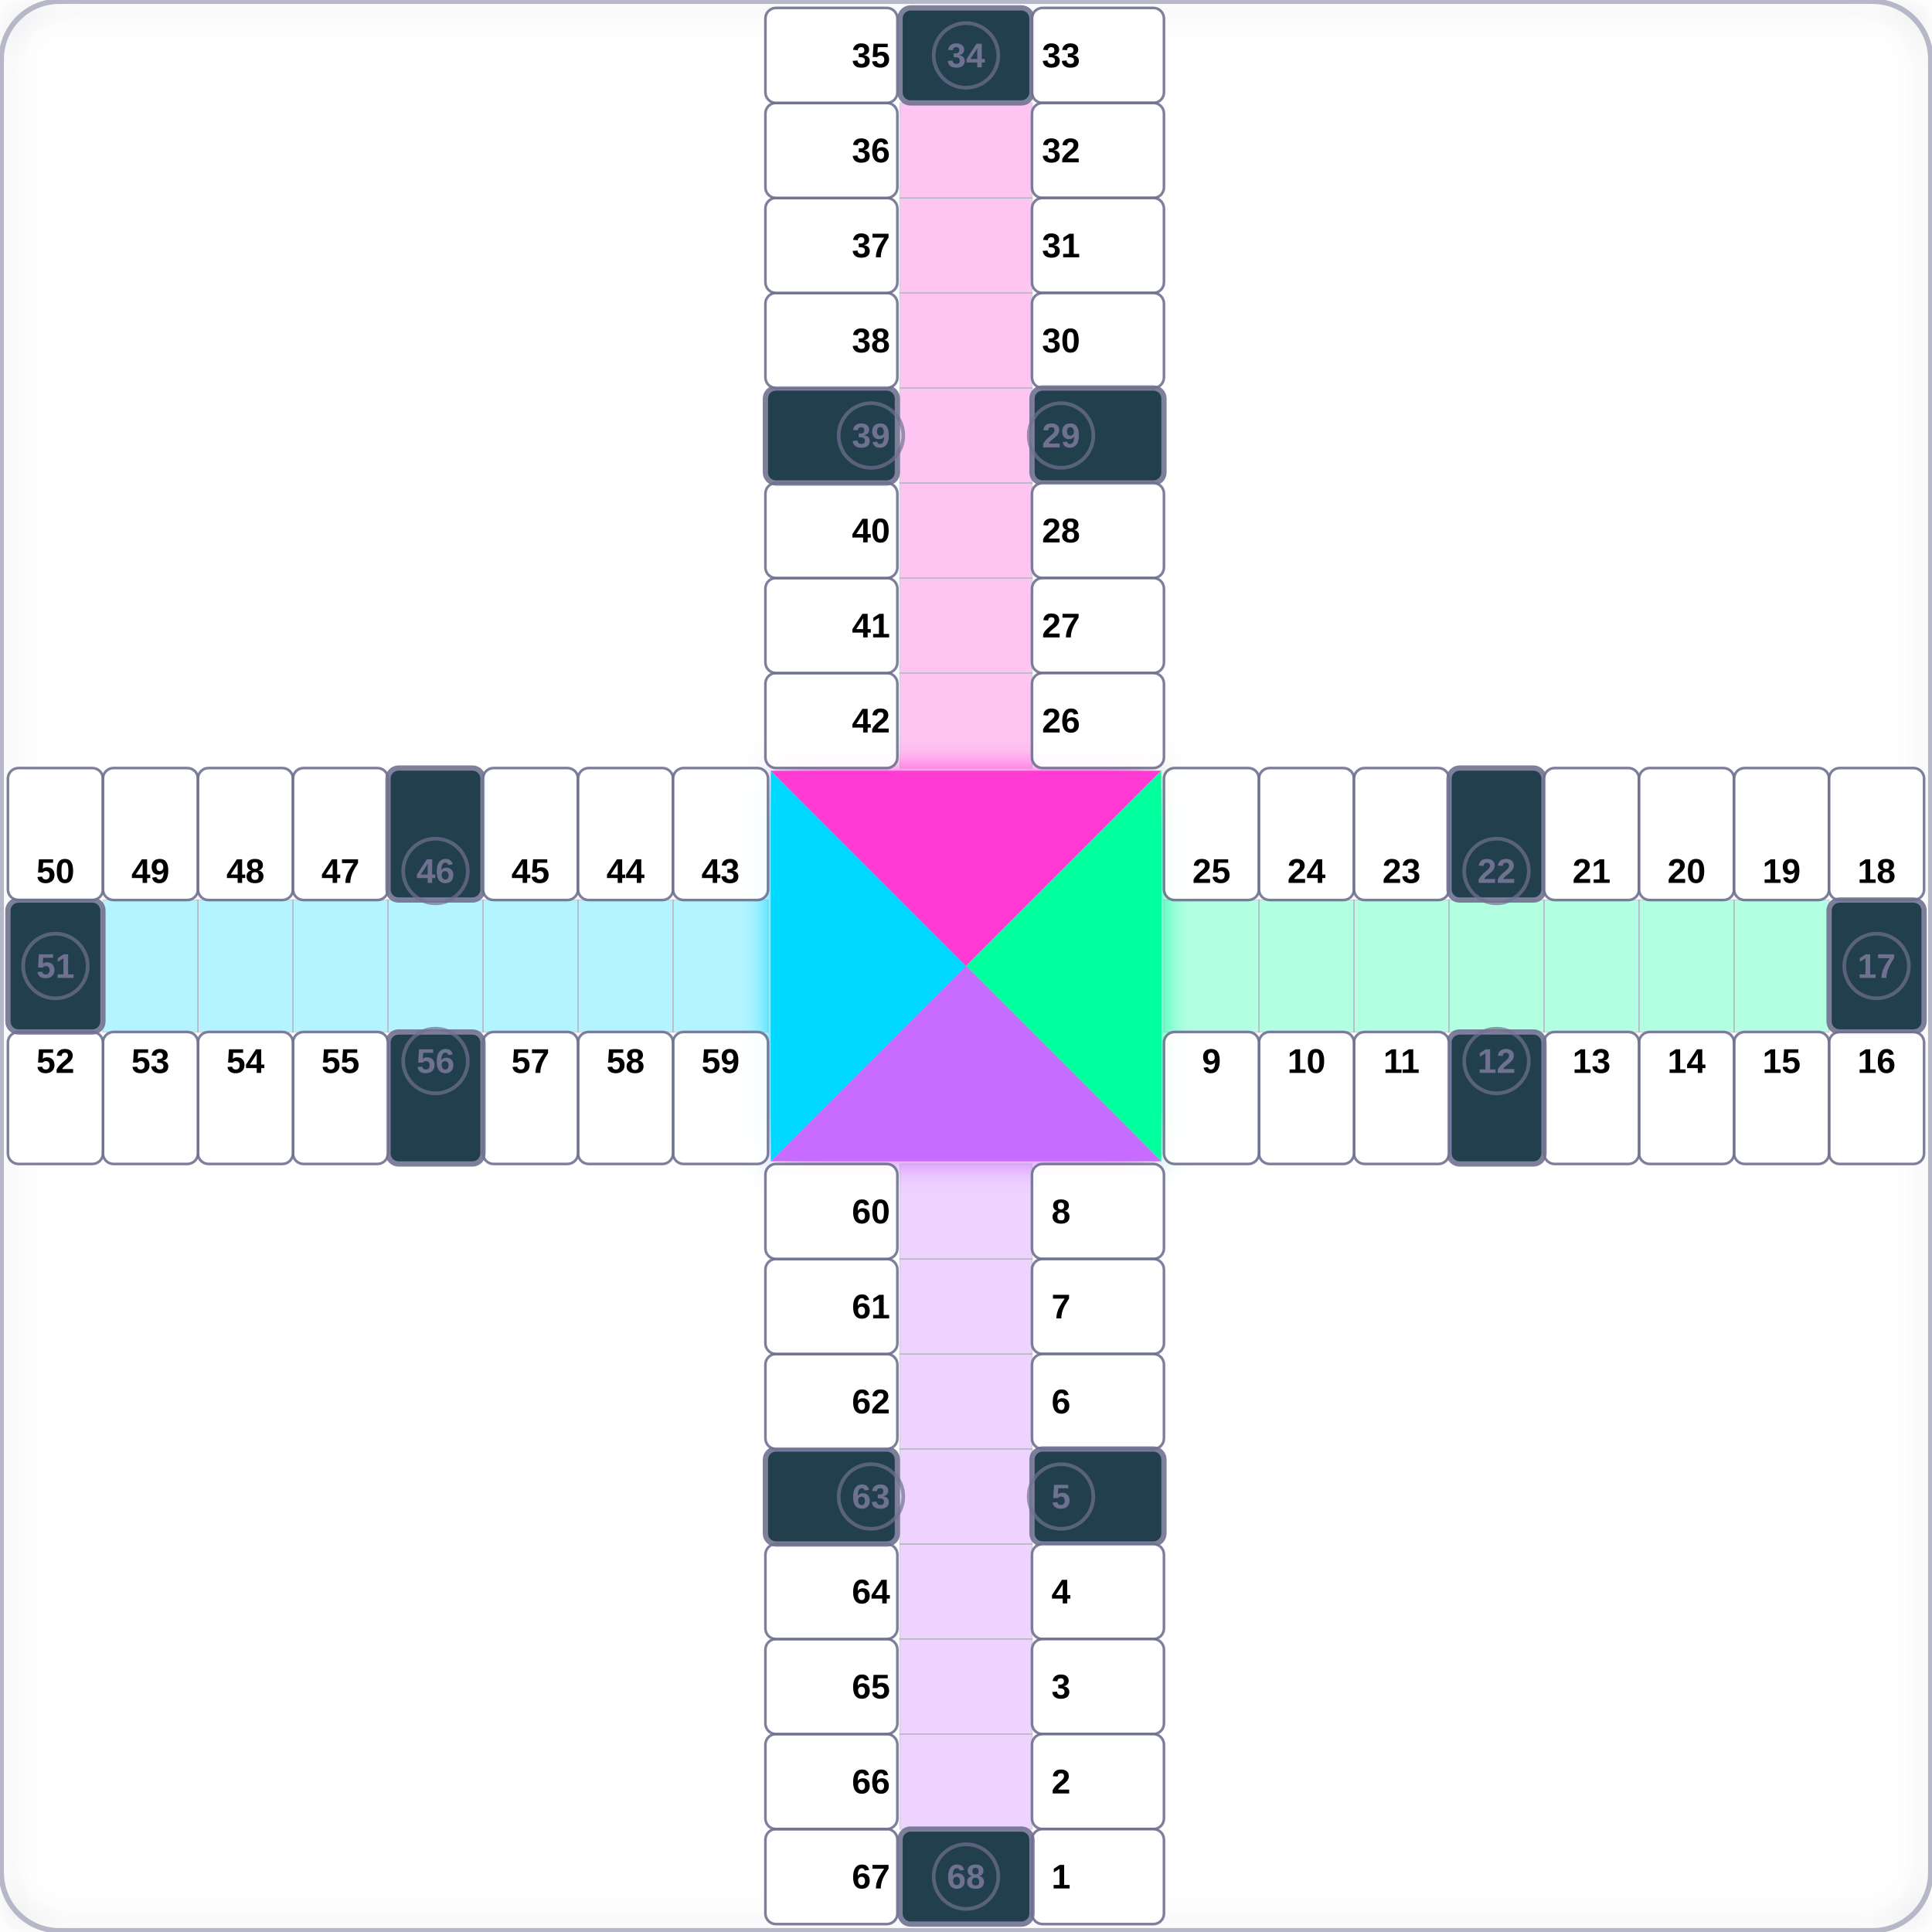
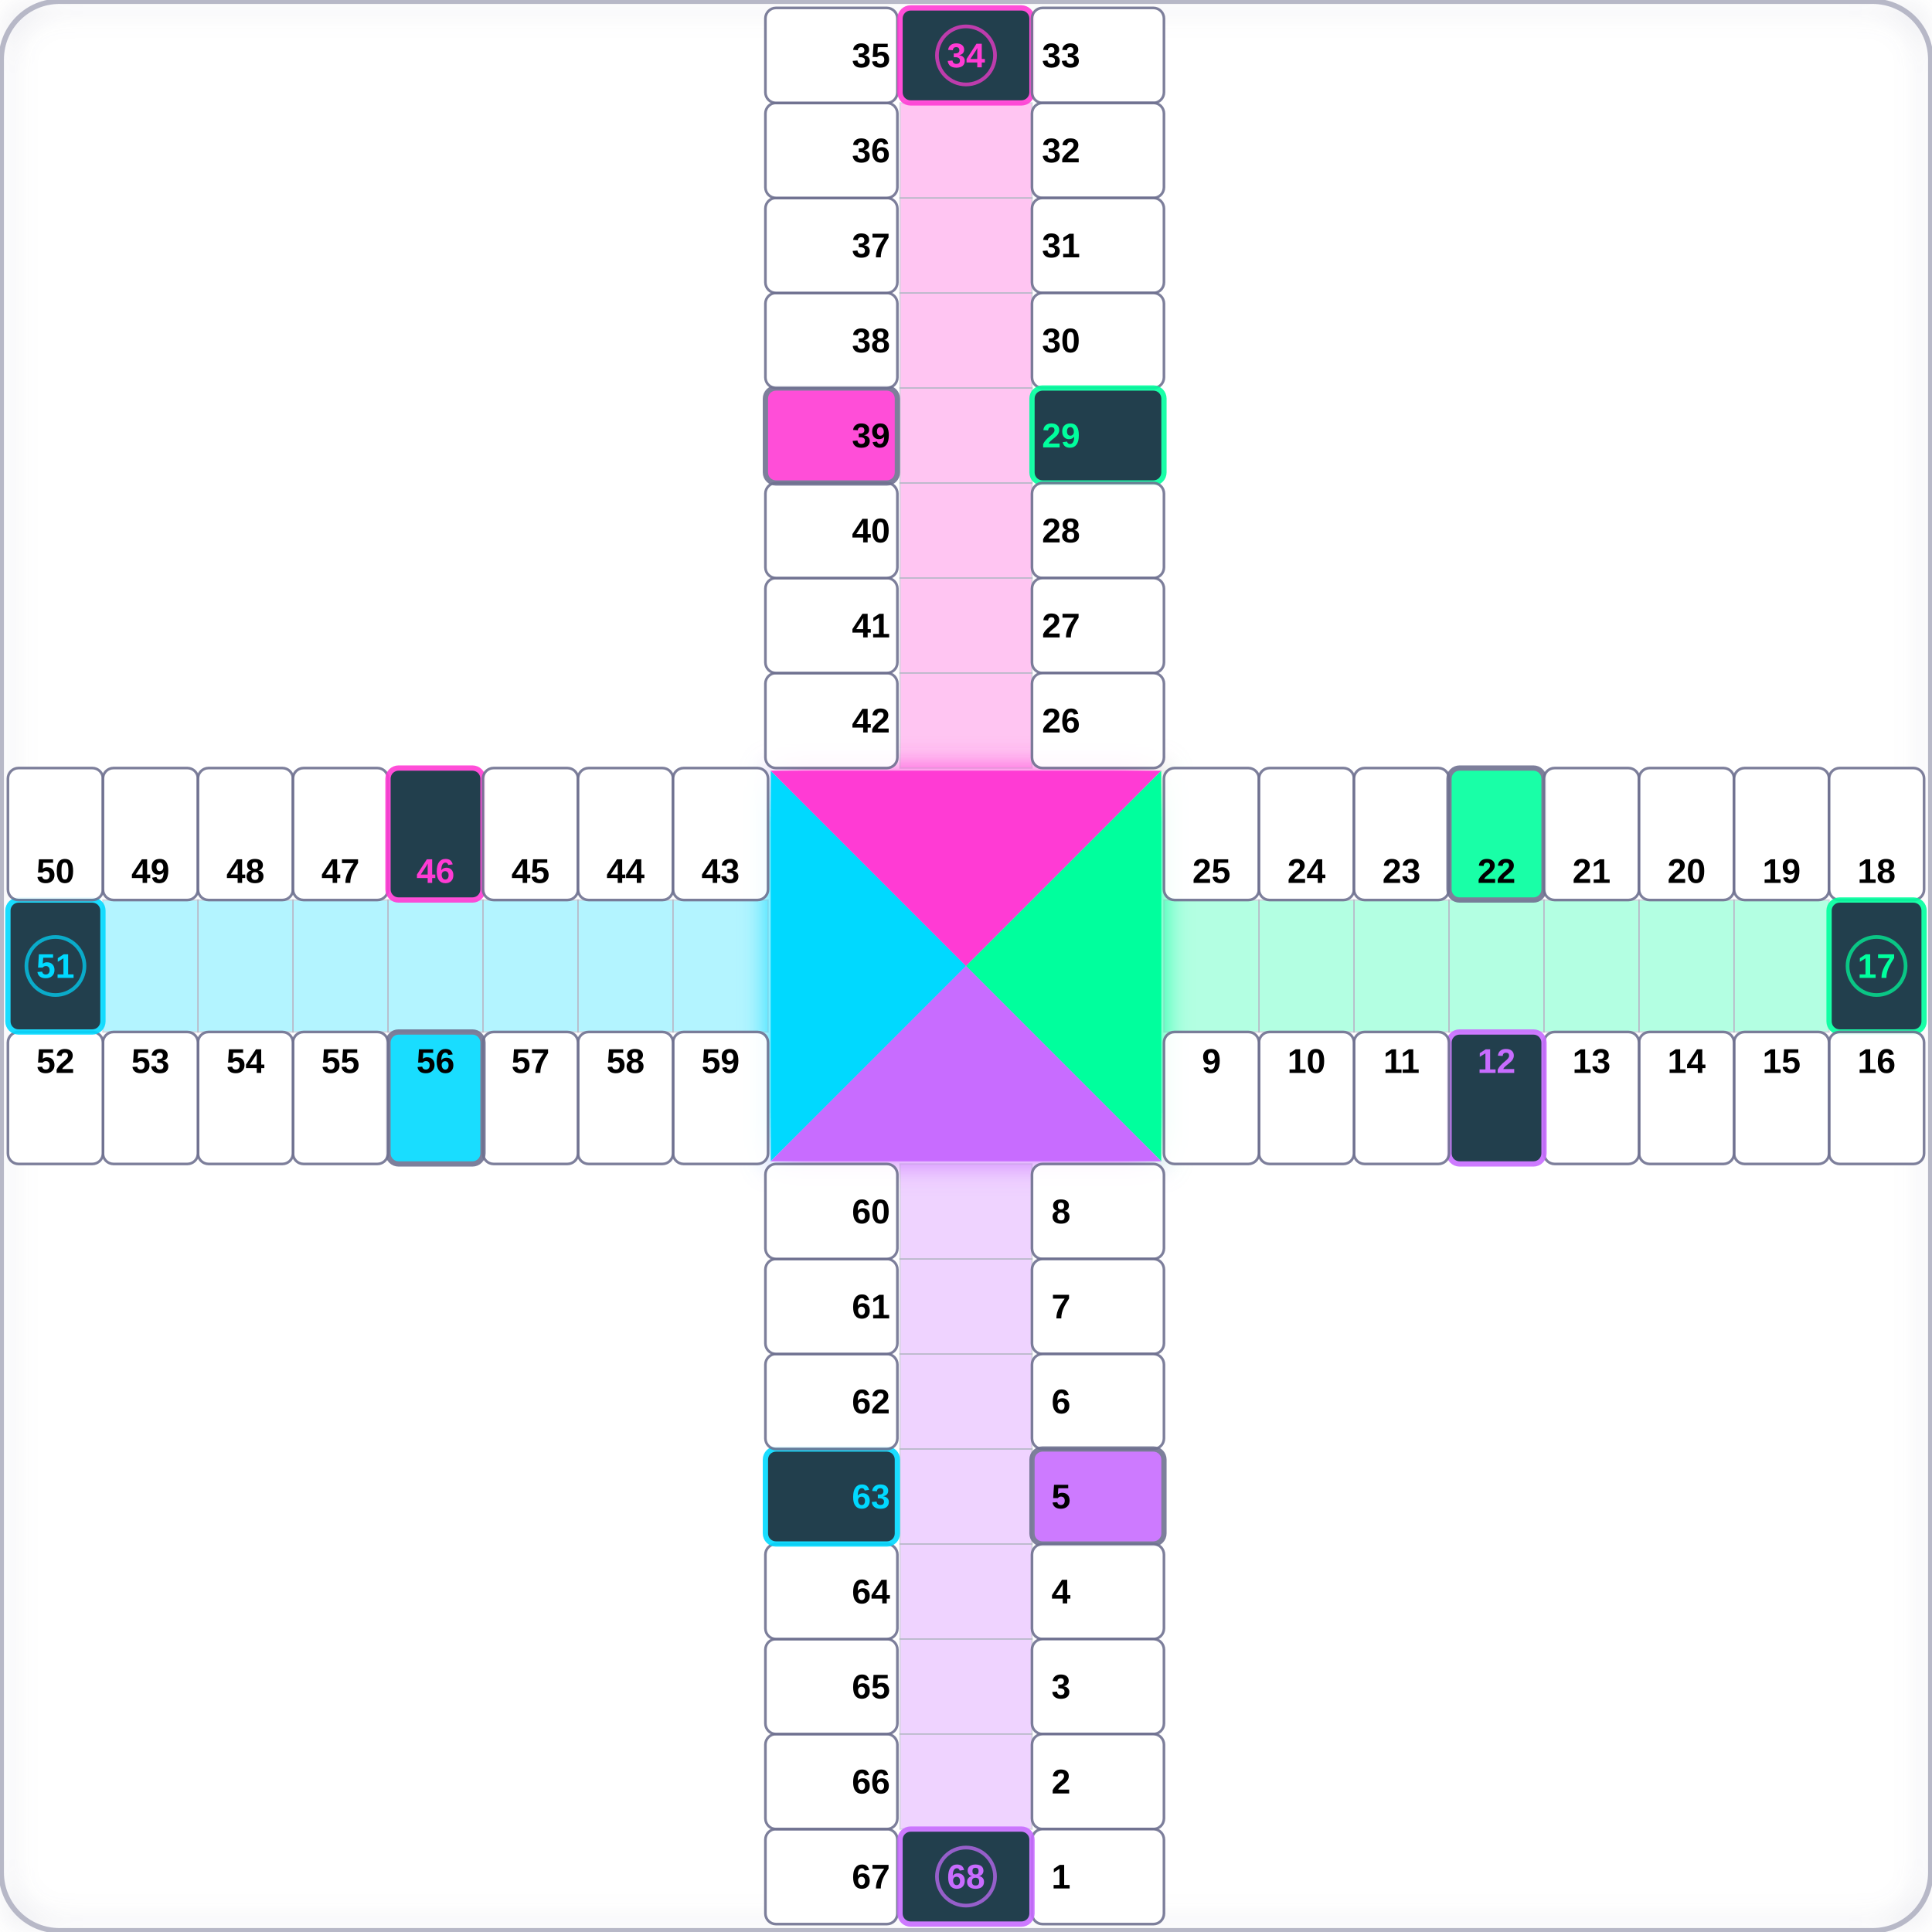
<svg xmlns="http://www.w3.org/2000/svg" viewBox="0 0 732 732" font-family="Arial, sans-serif">
  <defs>
    <radialGradient id="bg" cx="50%" cy="50%" r="75%">
      <stop offset="0%" stop-color="#101830" />
      <stop offset="100%" stop-color="#03060f" />
    </radialGradient>
    <linearGradient id="gPink" x1="0" y1="0" x2="1" y2="1">
      <stop offset="0%" stop-color="#ff3bd4" />
      <stop offset="100%" stop-color="#ff3bd4" />
    </linearGradient>
    <linearGradient id="gBlue" x1="0" y1="0" x2="1" y2="1">
      <stop offset="0%" stop-color="#00d9ff" />
      <stop offset="100%" stop-color="#00d9ff" />
    </linearGradient>
    <linearGradient id="gPurple" x1="0" y1="0" x2="1" y2="1">
      <stop offset="0%" stop-color="#c86cff" />
      <stop offset="100%" stop-color="#c86cff" />
    </linearGradient>
    <linearGradient id="gGreen" x1="0" y1="0" x2="1" y2="1">
      <stop offset="0%" stop-color="#00ff9d" />
      <stop offset="100%" stop-color="#00ff9d" />
    </linearGradient>
    <filter id="glow">
      <feGaussianBlur stdDeviation="5.5" result="b" />
      <feMerge>
        <feMergeNode in="b" />
        <feMergeNode in="SourceGraphic" />
      </feMerge>
    </filter>
  </defs>
  <rect x="0.5" y="0.5" width="731" height="731" rx="22" fill="none" stroke="#6f7190ff" stroke-width="2" opacity="0.5" filter="url(#glow)" />
  <rect x="341" y="657" width="50" height="36" fill="url(#gPurple)" opacity="0.3" stroke="#6f7190ff" stroke-width="0.5" />
  <rect x="341" y="621" width="50" height="36" fill="url(#gPurple)" opacity="0.3" stroke="#6f7190ff" stroke-width="0.5" />
  <rect x="341" y="585" width="50" height="36" fill="url(#gPurple)" opacity="0.3" stroke="#6f7190ff" stroke-width="0.5" />
  <rect x="341" y="549" width="50" height="36" fill="url(#gPurple)" opacity="0.3" stroke="#6f7190ff" stroke-width="0.5" />
  <rect x="341" y="513" width="50" height="36" fill="url(#gPurple)" opacity="0.3" stroke="#6f7190ff" stroke-width="0.5" />
  <rect x="341" y="477" width="50" height="36" fill="url(#gPurple)" opacity="0.3" stroke="#6f7190ff" stroke-width="0.5" />
  <rect x="341" y="441" width="50" height="36" fill="url(#gPurple)" opacity="0.3" stroke="#6f7190ff" stroke-width="0.5" />
  <rect x="39" y="341" width="36" height="50" fill="url(#gBlue)" opacity="0.3" stroke="#6f7190ff" stroke-width="0.5" />
  <rect x="75" y="341" width="36" height="50" fill="url(#gBlue)" opacity="0.3" stroke="#6f7190ff" stroke-width="0.5" />
  <rect x="111" y="341" width="36" height="50" fill="url(#gBlue)" opacity="0.3" stroke="#6f7190ff" stroke-width="0.5" />
  <rect x="147" y="341" width="36" height="50" fill="url(#gBlue)" opacity="0.3" stroke="#6f7190ff" stroke-width="0.5" />
  <rect x="183" y="341" width="36" height="50" fill="url(#gBlue)" opacity="0.3" stroke="#6f7190ff" stroke-width="0.5" />
  <rect x="219" y="341" width="36" height="50" fill="url(#gBlue)" opacity="0.3" stroke="#6f7190ff" stroke-width="0.5" />
  <rect x="255" y="341" width="36" height="50" fill="url(#gBlue)" opacity="0.3" stroke="#6f7190ff" stroke-width="0.5" />
  <rect x="341" y="39" width="50" height="36" fill="url(#gPink)" opacity="0.3" stroke="#6f7190ff" stroke-width="0.5" />
  <rect x="341" y="75" width="50" height="36" fill="url(#gPink)" opacity="0.3" stroke="#6f7190ff" stroke-width="0.5" />
  <rect x="341" y="111" width="50" height="36" fill="url(#gPink)" opacity="0.3" stroke="#6f7190ff" stroke-width="0.5" />
  <rect x="341" y="147" width="50" height="36" fill="url(#gPink)" opacity="0.3" stroke="#6f7190ff" stroke-width="0.5" />
  <rect x="341" y="183" width="50" height="36" fill="url(#gPink)" opacity="0.3" stroke="#6f7190ff" stroke-width="0.5" />
  <rect x="341" y="219" width="50" height="36" fill="url(#gPink)" opacity="0.3" stroke="#6f7190ff" stroke-width="0.5" />
  <rect x="341" y="255" width="50" height="36" fill="url(#gPink)" opacity="0.3" stroke="#6f7190ff" stroke-width="0.5" />
  <rect x="657" y="341" width="36" height="50" fill="url(#gGreen)" opacity="0.3" stroke="#6f7190ff" stroke-width="0.5" />
  <rect x="621" y="341" width="36" height="50" fill="url(#gGreen)" opacity="0.3" stroke="#6f7190ff" stroke-width="0.5" />
  <rect x="585" y="341" width="36" height="50" fill="url(#gGreen)" opacity="0.3" stroke="#6f7190ff" stroke-width="0.5" />
  <rect x="549" y="341" width="36" height="50" fill="url(#gGreen)" opacity="0.3" stroke="#6f7190ff" stroke-width="0.5" />
  <rect x="513" y="341" width="36" height="50" fill="url(#gGreen)" opacity="0.3" stroke="#6f7190ff" stroke-width="0.5" />
  <rect x="477" y="341" width="36" height="50" fill="url(#gGreen)" opacity="0.3" stroke="#6f7190ff" stroke-width="0.5" />
  <rect x="441" y="341" width="36" height="50" fill="url(#gGreen)" opacity="0.3" stroke="#6f7190ff" stroke-width="0.5" />
  <g filter="url(#glow)">
    <polygon points="292,292 366.0,366.0 292,440" fill="url(#gBlue)" />
    <polygon points="292,292 366.0,366.0 440,292" fill="url(#gPink)" />
    <polygon points="440,292 366.0,366.0 440,440" fill="url(#gGreen)" />
    <polygon points="292,440 366.0,366.0 440,440" fill="url(#gPurple)" />
  </g>
  <rect x="290" y="693" width="50" height="36" rx="4" fill="#ffffffff" stroke="#6f7190ff" stroke-width="1" opacity="0.9" />
  <text x="330.0" y="711" font-size="13" font-weight="bold" fill="#000000ff" text-anchor="middle" dominant-baseline="central">67</text>
  <rect x="290" y="657" width="50" height="36" rx="4" fill="#ffffffff" stroke="#6f7190ff" stroke-width="1" opacity="0.9" />
  <text x="330.0" y="675" font-size="13" font-weight="bold" fill="#000000ff" text-anchor="middle" dominant-baseline="central">66</text>
  <rect x="290" y="621" width="50" height="36" rx="4" fill="#ffffffff" stroke="#6f7190ff" stroke-width="1" opacity="0.9" />
  <text x="330.0" y="639" font-size="13" font-weight="bold" fill="#000000ff" text-anchor="middle" dominant-baseline="central">65</text>
  <rect x="290" y="585" width="50" height="36" rx="4" fill="#ffffffff" stroke="#6f7190ff" stroke-width="1" opacity="0.9" />
  <text x="330.0" y="603" font-size="13" font-weight="bold" fill="#000000ff" text-anchor="middle" dominant-baseline="central">64</text>
-   <rect x="290" y="549" width="50" height="36" rx="4" fill="#0a2a3a" stroke="#6f7190ff" stroke-width="2" opacity="0.9" />
-   <circle cx="330.0" cy="567" r="12.24" fill="none" stroke="#6f7190ff" stroke-width="1.4" opacity="0.7" />
-   <text x="330.0" y="567" font-size="13" font-weight="bold" fill="#6f7190ff" text-anchor="middle" dominant-baseline="central">63</text>
+   <rect x="290" y="549" width="50" height="36" rx="4" fill="#0a2a3a" stroke="#00d9ff" stroke-width="2" opacity="0.9" />
+   <text x="330.0" y="567" font-size="13" font-weight="bold" fill="#00d9ff" text-anchor="middle" dominant-baseline="central">63</text>
  <rect x="290" y="513" width="50" height="36" rx="4" fill="#ffffffff" stroke="#6f7190ff" stroke-width="1" opacity="0.9" />
  <text x="330.0" y="531" font-size="13" font-weight="bold" fill="#000000ff" text-anchor="middle" dominant-baseline="central">62</text>
  <rect x="290" y="477" width="50" height="36" rx="4" fill="#ffffffff" stroke="#6f7190ff" stroke-width="1" opacity="0.9" />
  <text x="330.0" y="495" font-size="13" font-weight="bold" fill="#000000ff" text-anchor="middle" dominant-baseline="central">61</text>
  <rect x="290" y="441" width="50" height="36" rx="4" fill="#ffffffff" stroke="#6f7190ff" stroke-width="1" opacity="0.9" />
  <text x="330.0" y="459" font-size="13" font-weight="bold" fill="#000000ff" text-anchor="middle" dominant-baseline="central">60</text>
  <rect x="255" y="391" width="36" height="50" rx="4" fill="#ffffffff" stroke="#6f7190ff" stroke-width="1" opacity="0.9" />
  <text x="273" y="402.0" font-size="13" font-weight="bold" fill="#000000ff" text-anchor="middle" dominant-baseline="central">59</text>
  <rect x="219" y="391" width="36" height="50" rx="4" fill="#ffffffff" stroke="#6f7190ff" stroke-width="1" opacity="0.9" />
  <text x="237" y="402.0" font-size="13" font-weight="bold" fill="#000000ff" text-anchor="middle" dominant-baseline="central">58</text>
  <rect x="183" y="391" width="36" height="50" rx="4" fill="#ffffffff" stroke="#6f7190ff" stroke-width="1" opacity="0.9" />
  <text x="201" y="402.0" font-size="13" font-weight="bold" fill="#000000ff" text-anchor="middle" dominant-baseline="central">57</text>
-   <rect x="147" y="391" width="36" height="50" rx="4" fill="#0a2a3a" stroke="#6f7190ff" stroke-width="2" opacity="0.9" />
-   <circle cx="165" cy="402.0" r="12.24" fill="none" stroke="#6f7190ff" stroke-width="1.4" opacity="0.7" />
-   <text x="165" y="402.0" font-size="13" font-weight="bold" fill="#6f7190ff" text-anchor="middle" dominant-baseline="central">56</text>
+   <rect x="147" y="391" width="36" height="50" rx="4" fill="#00d9ff" stroke="#6f7190ff" stroke-width="2" opacity="0.9" />
+   <text x="165" y="402.0" font-size="13" font-weight="bold" fill="#000000ff" text-anchor="middle" dominant-baseline="central">56</text>
  <rect x="111" y="391" width="36" height="50" rx="4" fill="#ffffffff" stroke="#6f7190ff" stroke-width="1" opacity="0.9" />
  <text x="129" y="402.0" font-size="13" font-weight="bold" fill="#000000ff" text-anchor="middle" dominant-baseline="central">55</text>
  <rect x="75" y="391" width="36" height="50" rx="4" fill="#ffffffff" stroke="#6f7190ff" stroke-width="1" opacity="0.9" />
  <text x="93" y="402.0" font-size="13" font-weight="bold" fill="#000000ff" text-anchor="middle" dominant-baseline="central">54</text>
  <rect x="39" y="391" width="36" height="50" rx="4" fill="#ffffffff" stroke="#6f7190ff" stroke-width="1" opacity="0.9" />
  <text x="57" y="402.0" font-size="13" font-weight="bold" fill="#000000ff" text-anchor="middle" dominant-baseline="central">53</text>
  <rect x="3" y="391" width="36" height="50" rx="4" fill="#ffffffff" stroke="#6f7190ff" stroke-width="1" opacity="0.9" />
  <text x="21" y="402.0" font-size="13" font-weight="bold" fill="#000000ff" text-anchor="middle" dominant-baseline="central">52</text>
-   <rect x="3" y="341" width="36" height="50" rx="4" fill="#0a2a3a" stroke="#6f7190ff" stroke-width="2" opacity="0.9" />
-   <circle cx="21" cy="366.0" r="12.24" fill="none" stroke="#6f7190ff" stroke-width="1.4" opacity="0.7" />
-   <text x="21" y="366.0" font-size="13" font-weight="bold" fill="#6f7190ff" text-anchor="middle" dominant-baseline="central">51</text>
+   <rect x="3" y="341" width="36" height="50" rx="4" fill="#0a2a3a" stroke="#00d9ff" stroke-width="2" opacity="0.9" />
+   <circle cx="21" cy="366.0" r="11" fill="none" stroke="#00d9ff" stroke-width="1.4" opacity="0.7" />
+   <text x="21" y="366.0" font-size="13" font-weight="bold" fill="#00d9ff" text-anchor="middle" dominant-baseline="central">51</text>
  <rect x="3" y="291" width="36" height="50" rx="4" fill="#ffffffff" stroke="#6f7190ff" stroke-width="1" opacity="0.9" />
  <text x="21" y="330.0" font-size="13" font-weight="bold" fill="#000000ff" text-anchor="middle" dominant-baseline="central">50</text>
  <rect x="39" y="291" width="36" height="50" rx="4" fill="#ffffffff" stroke="#6f7190ff" stroke-width="1" opacity="0.9" />
  <text x="57" y="330.0" font-size="13" font-weight="bold" fill="#000000ff" text-anchor="middle" dominant-baseline="central">49</text>
  <rect x="75" y="291" width="36" height="50" rx="4" fill="#ffffffff" stroke="#6f7190ff" stroke-width="1" opacity="0.9" />
  <text x="93" y="330.0" font-size="13" font-weight="bold" fill="#000000ff" text-anchor="middle" dominant-baseline="central">48</text>
  <rect x="111" y="291" width="36" height="50" rx="4" fill="#ffffffff" stroke="#6f7190ff" stroke-width="1" opacity="0.9" />
  <text x="129" y="330.0" font-size="13" font-weight="bold" fill="#000000ff" text-anchor="middle" dominant-baseline="central">47</text>
-   <rect x="147" y="291" width="36" height="50" rx="4" fill="#0a2a3a" stroke="#6f7190ff" stroke-width="2" opacity="0.9" />
-   <circle cx="165" cy="330.0" r="12.24" fill="none" stroke="#6f7190ff" stroke-width="1.4" opacity="0.7" />
-   <text x="165" y="330.0" font-size="13" font-weight="bold" fill="#6f7190ff" text-anchor="middle" dominant-baseline="central">46</text>
+   <rect x="147" y="291" width="36" height="50" rx="4" fill="#0a2a3a" stroke="#ff3bd4" stroke-width="2" opacity="0.9" />
+   <text x="165" y="330.0" font-size="13" font-weight="bold" fill="#ff3bd4" text-anchor="middle" dominant-baseline="central">46</text>
  <rect x="183" y="291" width="36" height="50" rx="4" fill="#ffffffff" stroke="#6f7190ff" stroke-width="1" opacity="0.9" />
  <text x="201" y="330.0" font-size="13" font-weight="bold" fill="#000000ff" text-anchor="middle" dominant-baseline="central">45</text>
  <rect x="219" y="291" width="36" height="50" rx="4" fill="#ffffffff" stroke="#6f7190ff" stroke-width="1" opacity="0.9" />
  <text x="237" y="330.0" font-size="13" font-weight="bold" fill="#000000ff" text-anchor="middle" dominant-baseline="central">44</text>
  <rect x="255" y="291" width="36" height="50" rx="4" fill="#ffffffff" stroke="#6f7190ff" stroke-width="1" opacity="0.9" />
  <text x="273" y="330.0" font-size="13" font-weight="bold" fill="#000000ff" text-anchor="middle" dominant-baseline="central">43</text>
  <rect x="290" y="255" width="50" height="36" rx="4" fill="#ffffffff" stroke="#6f7190ff" stroke-width="1" opacity="0.9" />
  <text x="330.0" y="273" font-size="13" font-weight="bold" fill="#000000ff" text-anchor="middle" dominant-baseline="central">42</text>
  <rect x="290" y="219" width="50" height="36" rx="4" fill="#ffffffff" stroke="#6f7190ff" stroke-width="1" opacity="0.9" />
  <text x="330.0" y="237" font-size="13" font-weight="bold" fill="#000000ff" text-anchor="middle" dominant-baseline="central">41</text>
  <rect x="290" y="183" width="50" height="36" rx="4" fill="#ffffffff" stroke="#6f7190ff" stroke-width="1" opacity="0.9" />
  <text x="330.0" y="201" font-size="13" font-weight="bold" fill="#000000ff" text-anchor="middle" dominant-baseline="central">40</text>
-   <rect x="290" y="147" width="50" height="36" rx="4" fill="#0a2a3a" stroke="#6f7190ff" stroke-width="2" opacity="0.9" />
-   <circle cx="330.0" cy="165" r="12.24" fill="none" stroke="#6f7190ff" stroke-width="1.4" opacity="0.7" />
-   <text x="330.0" y="165" font-size="13" font-weight="bold" fill="#6f7190ff" text-anchor="middle" dominant-baseline="central">39</text>
+   <rect x="290" y="147" width="50" height="36" rx="4" fill="#ff3bd4" stroke="#6f7190ff" stroke-width="2" opacity="0.9" />
+   <text x="330.0" y="165" font-size="13" font-weight="bold" fill="#000000ff" text-anchor="middle" dominant-baseline="central">39</text>
  <rect x="290" y="111" width="50" height="36" rx="4" fill="#ffffffff" stroke="#6f7190ff" stroke-width="1" opacity="0.9" />
  <text x="330.0" y="129" font-size="13" font-weight="bold" fill="#000000ff" text-anchor="middle" dominant-baseline="central">38</text>
  <rect x="290" y="75" width="50" height="36" rx="4" fill="#ffffffff" stroke="#6f7190ff" stroke-width="1" opacity="0.9" />
  <text x="330.0" y="93" font-size="13" font-weight="bold" fill="#000000ff" text-anchor="middle" dominant-baseline="central">37</text>
  <rect x="290" y="39" width="50" height="36" rx="4" fill="#ffffffff" stroke="#6f7190ff" stroke-width="1" opacity="0.9" />
  <text x="330.0" y="57" font-size="13" font-weight="bold" fill="#000000ff" text-anchor="middle" dominant-baseline="central">36</text>
  <rect x="290" y="3" width="50" height="36" rx="4" fill="#ffffffff" stroke="#6f7190ff" stroke-width="1" opacity="0.9" />
  <text x="330.0" y="21" font-size="13" font-weight="bold" fill="#000000ff" text-anchor="middle" dominant-baseline="central">35</text>
-   <rect x="341" y="3" width="50" height="36" rx="4" fill="#0a2a3a" stroke="#6f7190ff" stroke-width="2" opacity="0.9" />
-   <circle cx="366.0" cy="21" r="12.24" fill="none" stroke="#6f7190ff" stroke-width="1.4" opacity="0.7" />
-   <text x="366.0" y="21" font-size="13" font-weight="bold" fill="#6f7190ff" text-anchor="middle" dominant-baseline="central">34</text>
+   <rect x="341" y="3" width="50" height="36" rx="4" fill="#0a2a3a" stroke="#ff3bd4" stroke-width="2" opacity="0.9" />
+   <circle cx="366.0" cy="21" r="11" fill="none" stroke="#ff3bd4" stroke-width="1.4" opacity="0.7" />
+   <text x="366.0" y="21" font-size="13" font-weight="bold" fill="#ff3bd4" text-anchor="middle" dominant-baseline="central">34</text>
  <rect x="391" y="3" width="50" height="36" rx="4" fill="#ffffffff" stroke="#6f7190ff" stroke-width="1" opacity="0.9" />
  <text x="402.0" y="21" font-size="13" font-weight="bold" fill="#000000ff" text-anchor="middle" dominant-baseline="central">33</text>
  <rect x="391" y="39" width="50" height="36" rx="4" fill="#ffffffff" stroke="#6f7190ff" stroke-width="1" opacity="0.9" />
  <text x="402.0" y="57" font-size="13" font-weight="bold" fill="#000000ff" text-anchor="middle" dominant-baseline="central">32</text>
  <rect x="391" y="75" width="50" height="36" rx="4" fill="#ffffffff" stroke="#6f7190ff" stroke-width="1" opacity="0.9" />
  <text x="402.0" y="93" font-size="13" font-weight="bold" fill="#000000ff" text-anchor="middle" dominant-baseline="central">31</text>
  <rect x="391" y="111" width="50" height="36" rx="4" fill="#ffffffff" stroke="#6f7190ff" stroke-width="1" opacity="0.9" />
  <text x="402.0" y="129" font-size="13" font-weight="bold" fill="#000000ff" text-anchor="middle" dominant-baseline="central">30</text>
-   <rect x="391" y="147" width="50" height="36" rx="4" fill="#0a2a3a" stroke="#6f7190ff" stroke-width="2" opacity="0.9" />
-   <circle cx="402.0" cy="165" r="12.24" fill="none" stroke="#6f7190ff" stroke-width="1.4" opacity="0.7" />
-   <text x="402.0" y="165" font-size="13" font-weight="bold" fill="#6f7190ff" text-anchor="middle" dominant-baseline="central">29</text>
+   <rect x="391" y="147" width="50" height="36" rx="4" fill="#0a2a3a" stroke="#00ff9d" stroke-width="2" opacity="0.9" />
+   <text x="402.0" y="165" font-size="13" font-weight="bold" fill="#00ff9d" text-anchor="middle" dominant-baseline="central">29</text>
  <rect x="391" y="183" width="50" height="36" rx="4" fill="#ffffffff" stroke="#6f7190ff" stroke-width="1" opacity="0.9" />
  <text x="402.0" y="201" font-size="13" font-weight="bold" fill="#000000ff" text-anchor="middle" dominant-baseline="central">28</text>
  <rect x="391" y="219" width="50" height="36" rx="4" fill="#ffffffff" stroke="#6f7190ff" stroke-width="1" opacity="0.9" />
  <text x="402.0" y="237" font-size="13" font-weight="bold" fill="#000000ff" text-anchor="middle" dominant-baseline="central">27</text>
  <rect x="391" y="255" width="50" height="36" rx="4" fill="#ffffffff" stroke="#6f7190ff" stroke-width="1" opacity="0.9" />
  <text x="402.0" y="273" font-size="13" font-weight="bold" fill="#000000ff" text-anchor="middle" dominant-baseline="central">26</text>
  <rect x="441" y="291" width="36" height="50" rx="4" fill="#ffffffff" stroke="#6f7190ff" stroke-width="1" opacity="0.9" />
  <text x="459" y="330.0" font-size="13" font-weight="bold" fill="#000000ff" text-anchor="middle" dominant-baseline="central">25</text>
  <rect x="477" y="291" width="36" height="50" rx="4" fill="#ffffffff" stroke="#6f7190ff" stroke-width="1" opacity="0.9" />
  <text x="495" y="330.0" font-size="13" font-weight="bold" fill="#000000ff" text-anchor="middle" dominant-baseline="central">24</text>
  <rect x="513" y="291" width="36" height="50" rx="4" fill="#ffffffff" stroke="#6f7190ff" stroke-width="1" opacity="0.9" />
  <text x="531" y="330.0" font-size="13" font-weight="bold" fill="#000000ff" text-anchor="middle" dominant-baseline="central">23</text>
-   <rect x="549" y="291" width="36" height="50" rx="4" fill="#0a2a3a" stroke="#6f7190ff" stroke-width="2" opacity="0.9" />
-   <circle cx="567" cy="330.0" r="12.24" fill="none" stroke="#6f7190ff" stroke-width="1.4" opacity="0.7" />
-   <text x="567" y="330.0" font-size="13" font-weight="bold" fill="#6f7190ff" text-anchor="middle" dominant-baseline="central">22</text>
+   <rect x="549" y="291" width="36" height="50" rx="4" fill="#00ff9d" stroke="#6f7190ff" stroke-width="2" opacity="0.9" />
+   <text x="567" y="330.0" font-size="13" font-weight="bold" fill="#000000ff" text-anchor="middle" dominant-baseline="central">22</text>
  <rect x="585" y="291" width="36" height="50" rx="4" fill="#ffffffff" stroke="#6f7190ff" stroke-width="1" opacity="0.9" />
  <text x="603" y="330.0" font-size="13" font-weight="bold" fill="#000000ff" text-anchor="middle" dominant-baseline="central">21</text>
  <rect x="621" y="291" width="36" height="50" rx="4" fill="#ffffffff" stroke="#6f7190ff" stroke-width="1" opacity="0.9" />
  <text x="639" y="330.0" font-size="13" font-weight="bold" fill="#000000ff" text-anchor="middle" dominant-baseline="central">20</text>
  <rect x="657" y="291" width="36" height="50" rx="4" fill="#ffffffff" stroke="#6f7190ff" stroke-width="1" opacity="0.9" />
  <text x="675" y="330.0" font-size="13" font-weight="bold" fill="#000000ff" text-anchor="middle" dominant-baseline="central">19</text>
  <rect x="693" y="291" width="36" height="50" rx="4" fill="#ffffffff" stroke="#6f7190ff" stroke-width="1" opacity="0.9" />
  <text x="711" y="330.0" font-size="13" font-weight="bold" fill="#000000ff" text-anchor="middle" dominant-baseline="central">18</text>
-   <rect x="693" y="341" width="36" height="50" rx="4" fill="#0a2a3a" stroke="#6f7190ff" stroke-width="2" opacity="0.9" />
-   <circle cx="711" cy="366.0" r="12.24" fill="none" stroke="#6f7190ff" stroke-width="1.4" opacity="0.7" />
-   <text x="711" y="366.0" font-size="13" font-weight="bold" fill="#6f7190ff" text-anchor="middle" dominant-baseline="central">17</text>
+   <rect x="693" y="341" width="36" height="50" rx="4" fill="#0a2a3a" stroke="#00ff9d" stroke-width="2" opacity="0.9" />
+   <circle cx="711" cy="366.0" r="11" fill="none" stroke="#00ff9d" stroke-width="1.4" opacity="0.7" />
+   <text x="711" y="366.0" font-size="13" font-weight="bold" fill="#00ff9d" text-anchor="middle" dominant-baseline="central">17</text>
  <rect x="693" y="391" width="36" height="50" rx="4" fill="#ffffffff" stroke="#6f7190ff" stroke-width="1" opacity="0.9" />
  <text x="711" y="402.0" font-size="13" font-weight="bold" fill="#000000ff" text-anchor="middle" dominant-baseline="central">16</text>
  <rect x="657" y="391" width="36" height="50" rx="4" fill="#ffffffff" stroke="#6f7190ff" stroke-width="1" opacity="0.9" />
  <text x="675" y="402.0" font-size="13" font-weight="bold" fill="#000000ff" text-anchor="middle" dominant-baseline="central">15</text>
  <rect x="621" y="391" width="36" height="50" rx="4" fill="#ffffffff" stroke="#6f7190ff" stroke-width="1" opacity="0.9" />
  <text x="639" y="402.0" font-size="13" font-weight="bold" fill="#000000ff" text-anchor="middle" dominant-baseline="central">14</text>
  <rect x="585" y="391" width="36" height="50" rx="4" fill="#ffffffff" stroke="#6f7190ff" stroke-width="1" opacity="0.9" />
  <text x="603" y="402.0" font-size="13" font-weight="bold" fill="#000000ff" text-anchor="middle" dominant-baseline="central">13</text>
-   <rect x="549" y="391" width="36" height="50" rx="4" fill="#0a2a3a" stroke="#6f7190ff" stroke-width="2" opacity="0.9" />
-   <circle cx="567" cy="402.0" r="12.24" fill="none" stroke="#6f7190ff" stroke-width="1.4" opacity="0.7" />
-   <text x="567" y="402.0" font-size="13" font-weight="bold" fill="#6f7190ff" text-anchor="middle" dominant-baseline="central">12</text>
+   <rect x="549" y="391" width="36" height="50" rx="4" fill="#0a2a3a" stroke="#c86cff" stroke-width="2" opacity="0.9" />
+   <text x="567" y="402.0" font-size="13" font-weight="bold" fill="#c86cff" text-anchor="middle" dominant-baseline="central">12</text>
  <rect x="513" y="391" width="36" height="50" rx="4" fill="#ffffffff" stroke="#6f7190ff" stroke-width="1" opacity="0.9" />
  <text x="531" y="402.0" font-size="13" font-weight="bold" fill="#000000ff" text-anchor="middle" dominant-baseline="central">11</text>
  <rect x="477" y="391" width="36" height="50" rx="4" fill="#ffffffff" stroke="#6f7190ff" stroke-width="1" opacity="0.9" />
  <text x="495" y="402.0" font-size="13" font-weight="bold" fill="#000000ff" text-anchor="middle" dominant-baseline="central">10</text>
  <rect x="441" y="391" width="36" height="50" rx="4" fill="#ffffffff" stroke="#6f7190ff" stroke-width="1" opacity="0.9" />
  <text x="459" y="402.0" font-size="13" font-weight="bold" fill="#000000ff" text-anchor="middle" dominant-baseline="central">9</text>
  <rect x="391" y="441" width="50" height="36" rx="4" fill="#ffffffff" stroke="#6f7190ff" stroke-width="1" opacity="0.9" />
  <text x="402.0" y="459" font-size="13" font-weight="bold" fill="#000000ff" text-anchor="middle" dominant-baseline="central">8</text>
  <rect x="391" y="477" width="50" height="36" rx="4" fill="#ffffffff" stroke="#6f7190ff" stroke-width="1" opacity="0.9" />
  <text x="402.0" y="495" font-size="13" font-weight="bold" fill="#000000ff" text-anchor="middle" dominant-baseline="central">7</text>
  <rect x="391" y="513" width="50" height="36" rx="4" fill="#ffffffff" stroke="#6f7190ff" stroke-width="1" opacity="0.9" />
  <text x="402.0" y="531" font-size="13" font-weight="bold" fill="#000000ff" text-anchor="middle" dominant-baseline="central">6</text>
-   <rect x="391" y="549" width="50" height="36" rx="4" fill="#0a2a3a" stroke="#6f7190ff" stroke-width="2" opacity="0.9" />
-   <circle cx="402.0" cy="567" r="12.24" fill="none" stroke="#6f7190ff" stroke-width="1.4" opacity="0.7" />
-   <text x="402.0" y="567" font-size="13" font-weight="bold" fill="#6f7190ff" text-anchor="middle" dominant-baseline="central">5</text>
+   <rect x="391" y="549" width="50" height="36" rx="4" fill="#c86cff" stroke="#6f7190ff" stroke-width="2" opacity="0.9" />
+   <text x="402.0" y="567" font-size="13" font-weight="bold" fill="#000000ff" text-anchor="middle" dominant-baseline="central">5</text>
  <rect x="391" y="585" width="50" height="36" rx="4" fill="#ffffffff" stroke="#6f7190ff" stroke-width="1" opacity="0.9" />
  <text x="402.0" y="603" font-size="13" font-weight="bold" fill="#000000ff" text-anchor="middle" dominant-baseline="central">4</text>
  <rect x="391" y="621" width="50" height="36" rx="4" fill="#ffffffff" stroke="#6f7190ff" stroke-width="1" opacity="0.9" />
  <text x="402.0" y="639" font-size="13" font-weight="bold" fill="#000000ff" text-anchor="middle" dominant-baseline="central">3</text>
  <rect x="391" y="657" width="50" height="36" rx="4" fill="#ffffffff" stroke="#6f7190ff" stroke-width="1" opacity="0.9" />
  <text x="402.0" y="675" font-size="13" font-weight="bold" fill="#000000ff" text-anchor="middle" dominant-baseline="central">2</text>
  <rect x="391" y="693" width="50" height="36" rx="4" fill="#ffffffff" stroke="#6f7190ff" stroke-width="1" opacity="0.9" />
  <text x="402.0" y="711" font-size="13" font-weight="bold" fill="#000000ff" text-anchor="middle" dominant-baseline="central">1</text>
-   <rect x="341" y="693" width="50" height="36" rx="4" fill="#0a2a3a" stroke="#6f7190ff" stroke-width="2" opacity="0.9" />
-   <circle cx="366.0" cy="711" r="12.24" fill="none" stroke="#6f7190ff" stroke-width="1.4" opacity="0.7" />
-   <text x="366.0" y="711" font-size="13" font-weight="bold" fill="#6f7190ff" text-anchor="middle" dominant-baseline="central">68</text>
+   <rect x="341" y="693" width="50" height="36" rx="4" fill="#0a2a3a" stroke="#c86cff" stroke-width="2" opacity="0.9" />
+   <circle cx="366.0" cy="711" r="11" fill="none" stroke="#c86cff" stroke-width="1.4" opacity="0.7" />
+   <text x="366.0" y="711" font-size="13" font-weight="bold" fill="#c86cff" text-anchor="middle" dominant-baseline="central">68</text>
</svg>
